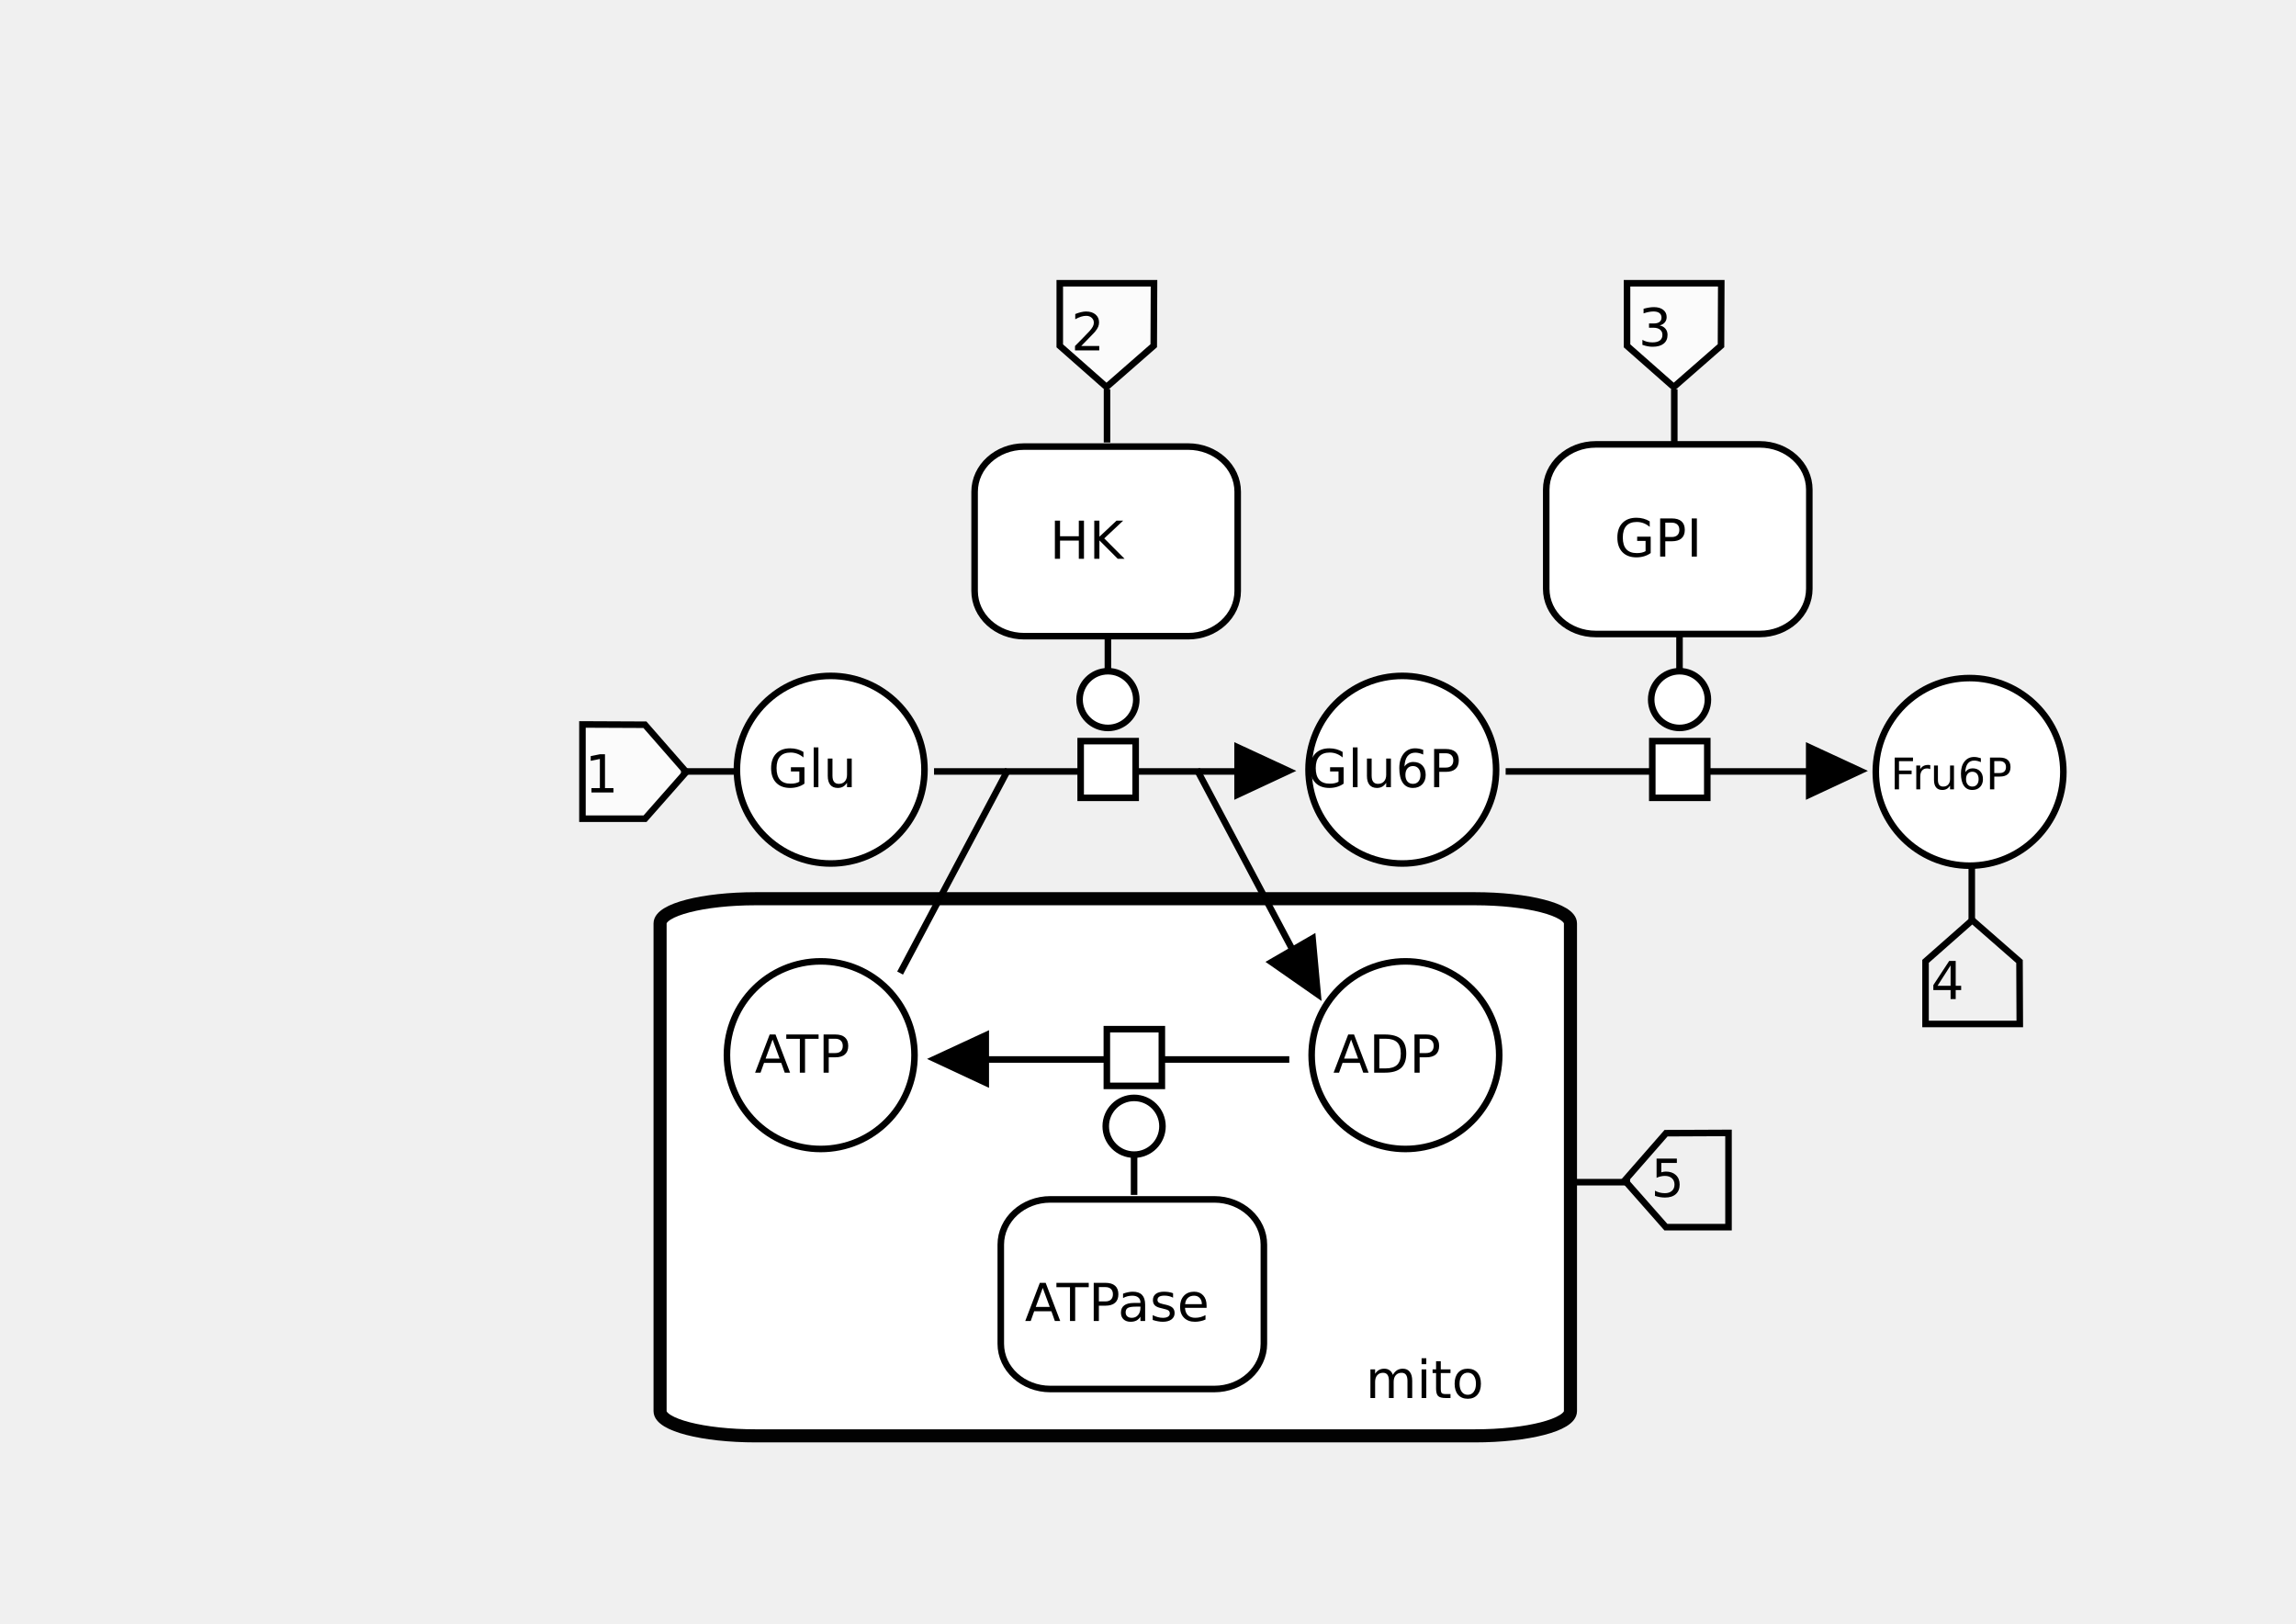
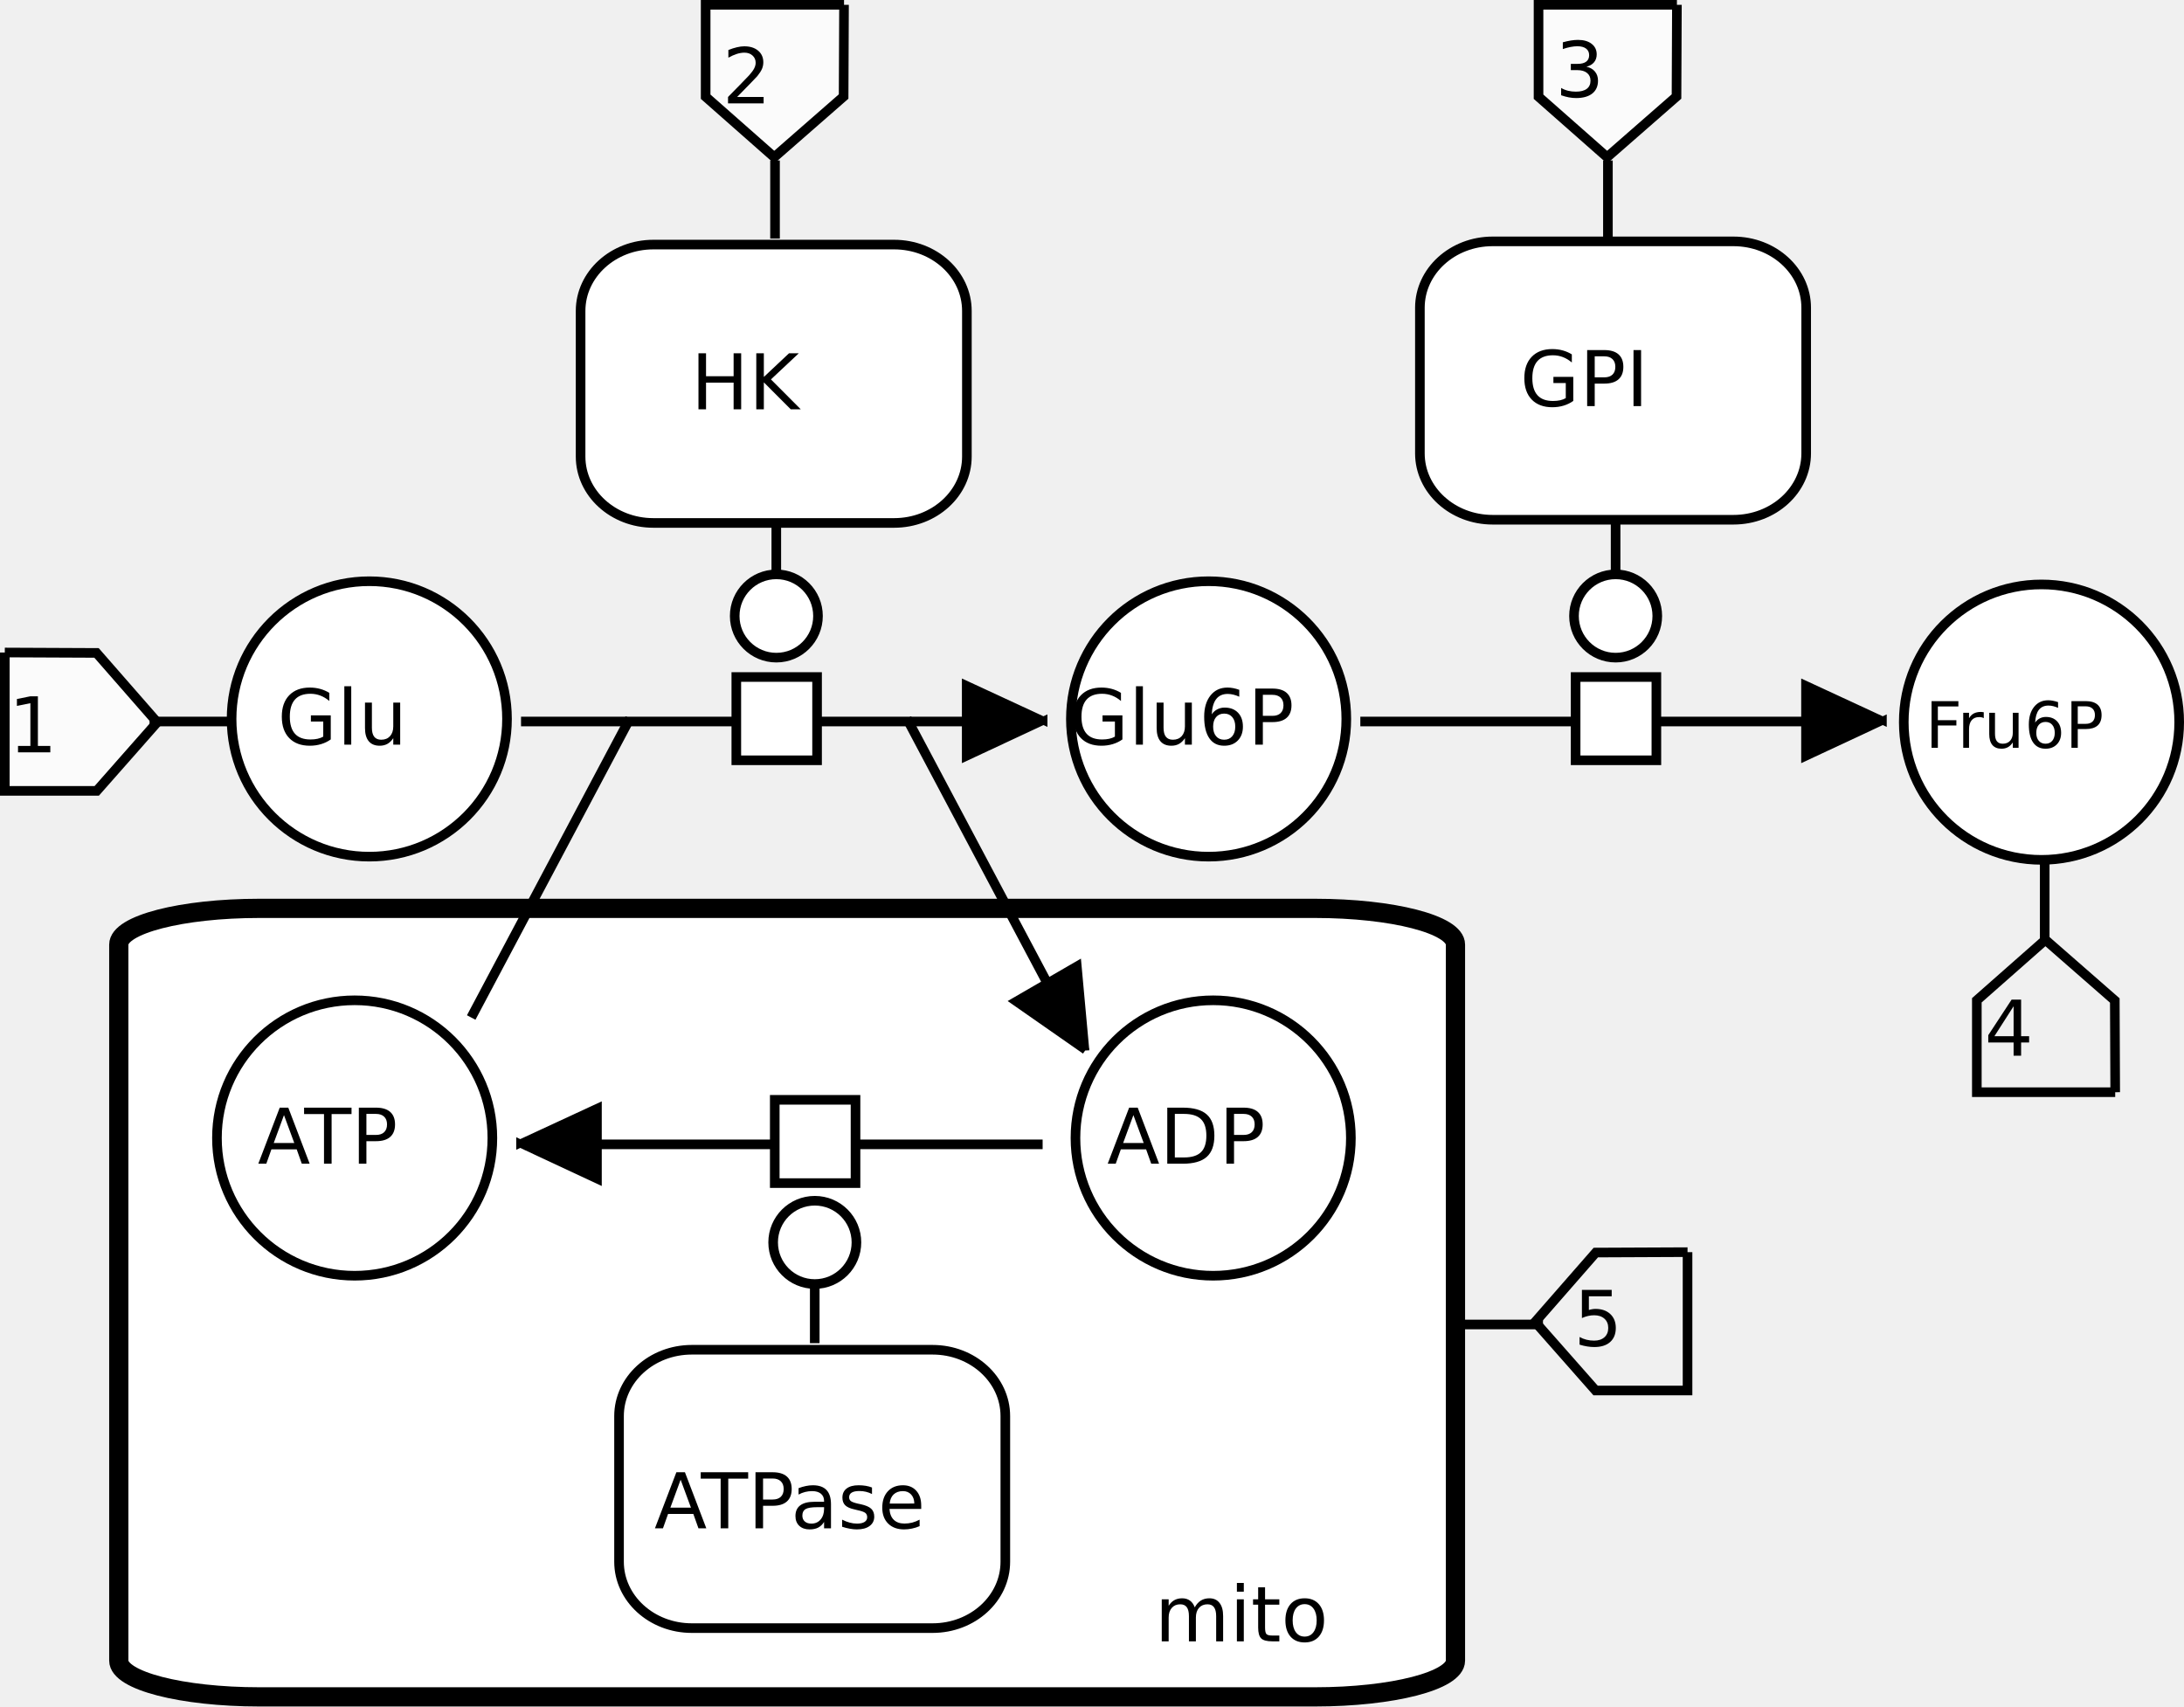
- <svg xmlns="http://www.w3.org/2000/svg" width="1052.362" height="744.094" id="svg2" version="1.0">
+ <svg xmlns="http://www.w3.org/2000/svg" width="681.772" height="532.71" id="svg2" version="1.0">
  <defs id="defs4">
-     <marker orient="auto" refY="0.0" refX="0.0" id="Arrow1Mend" style="overflow:visible;">
-       <path id="path2972" d="M 0.0,0.0 L 5.0,-5.0 L -12.5,0.0 L 5.0,5.0 L 0.0,0.0 z " style="fill-rule:evenodd;stroke:#000000;stroke-width:1.0pt;marker-start:none;" transform="scale(0.4) rotate(180) translate(10,0)" />
+     <marker orient="auto" refY="0" refX="0" id="Arrow1Mend" style="overflow:visible">
+       <path id="path2972" d="M 0,0 5,-5 -12.5,0 5,5 0,0 z" style="fill-rule:evenodd;stroke:#000000;stroke-width:1pt;marker-start:none" transform="matrix(-0.4,0,0,-0.4,-4,0)" />
    </marker>
-     <marker orient="auto" refY="0.0" refX="0.0" id="Arrow1Lend" style="overflow:visible;">
-       <path id="path2978" d="M 0.0,0.0 L 5.0,-5.0 L -12.5,0.0 L 5.0,5.0 L 0.0,0.0 z " style="fill-rule:evenodd;stroke:#000000;stroke-width:1.0pt;marker-start:none;" transform="scale(0.8) rotate(180) translate(12.5,0)" />
+     <marker orient="auto" refY="0" refX="0" id="Arrow1Lend" style="overflow:visible">
+       <path id="path2978" d="M 0,0 5,-5 -12.5,0 5,5 0,0 z" style="fill-rule:evenodd;stroke:#000000;stroke-width:1pt;marker-start:none" transform="matrix(-0.8,0,0,-0.8,-10,0)" />
    </marker>
  </defs>
-   <g id="layer2" style="opacity:1">
-     <path style="fill:none;fill-opacity:0.75;fill-rule:evenodd;stroke:black;stroke-width:3;stroke-linecap:butt;stroke-linejoin:miter;stroke-miterlimit:4;stroke-dasharray:none;stroke-opacity:1" d="M 792.257,519.178 L 763.626,519.306 L 744.69,540.968 L 763.561,562.375 L 792.257,562.375 L 792.257,519.178 z " id="path3452" />
-     <rect ry="11.314" y="411.859" x="302.545" height="246.148" width="417.268" id="rect3522" style="opacity:0.99;fill:white;fill-opacity:1;fill-rule:nonzero;stroke:black;stroke-width:6;stroke-linecap:round;stroke-miterlimit:4;stroke-dasharray:none;stroke-dashoffset:0;stroke-opacity:1" rx="43.841" />
-     <path style="fill:#ffffff;fill-opacity:1;fill-rule:nonzero;stroke:#000000;stroke-width:4.089;stroke-linecap:round;stroke-miterlimit:4;stroke-dasharray:none;stroke-dashoffset:0;stroke-opacity:1" id="path3524" d="M 363.655 267.302 A 58.589 58.589 0 1 1  246.477,267.302 A 58.589 58.589 0 1 1  363.655 267.302 z" transform="matrix(0.7337277,0,0,0.7337277,152.3403,287.4231)" />
-     <text id="text3526" y="491.57" x="377.291" style="font-size:12px;font-style:normal;font-weight:normal;fill:#000000;fill-opacity:1;stroke:none;stroke-width:1px;stroke-linecap:butt;stroke-linejoin:miter;stroke-opacity:1;font-family:Bitstream Vera Sans" xml:space="preserve">
+   <g id="layer2" transform="translate(-265.4638,-128.2964)">
+     <path style="fill:none;stroke:#000000;stroke-width:3;stroke-linecap:butt;stroke-linejoin:miter;stroke-miterlimit:4;stroke-opacity:1;stroke-dasharray:none" d="m 792.257,519.178 -28.631,0.127 -18.936,21.662 18.872,21.407 28.695,0 0,-43.197 z" id="path3452" />
+     <rect ry="11.314" y="411.859" x="302.545" height="246.148" width="417.268" id="rect3522" style="fill:#ffffff;fill-opacity:1;fill-rule:nonzero;stroke:#000000;stroke-width:6;stroke-linecap:round;stroke-miterlimit:4;stroke-opacity:1;stroke-dasharray:none;stroke-dashoffset:0" rx="43.841" />
+     <path style="fill:#ffffff;fill-opacity:1;fill-rule:nonzero;stroke:#000000;stroke-width:4.089;stroke-linecap:round;stroke-miterlimit:4;stroke-opacity:1;stroke-dasharray:none;stroke-dashoffset:0" id="path3524" d="m 363.655,267.302 c 0,32.358 -26.231,58.589 -58.589,58.589 -32.358,0 -58.589,-26.231 -58.589,-58.589 0,-32.358 26.231,-58.589 58.589,-58.589 32.358,0 58.589,26.231 58.589,58.589 z" transform="matrix(0.7337277,0,0,0.7337277,152.3403,287.4231)" />
+     <text id="text3526" y="491.57" x="377.291" style="font-size:12px;font-style:normal;font-weight:normal;fill:#000000;fill-opacity:1;stroke:none;font-family:Bitstream Vera Sans" xml:space="preserve">
      <tspan id="tspan3528" style="font-size:24px;font-weight:normal;text-align:center;text-anchor:middle" y="491.57" x="377.291">ATP</tspan>
    </text>
-     <path transform="matrix(0.7337277,0,0,0.7337277,420.3403,287.4231)" d="M 363.655 267.302 A 58.589 58.589 0 1 1  246.477,267.302 A 58.589 58.589 0 1 1  363.655 267.302 z" id="path3530" style="fill:#ffffff;fill-opacity:1;fill-rule:nonzero;stroke:#000000;stroke-width:4.089;stroke-linecap:round;stroke-miterlimit:4;stroke-dasharray:none;stroke-dashoffset:0;stroke-opacity:1" />
-     <text xml:space="preserve" style="font-size:12px;font-style:normal;font-weight:normal;fill:#000000;fill-opacity:1;stroke:none;stroke-width:1px;stroke-linecap:butt;stroke-linejoin:miter;stroke-opacity:1;font-family:Bitstream Vera Sans" x="645.291" y="491.57" id="text3532">
+     <path transform="matrix(0.7337277,0,0,0.7337277,420.3403,287.4231)" d="m 363.655,267.302 c 0,32.358 -26.231,58.589 -58.589,58.589 -32.358,0 -58.589,-26.231 -58.589,-58.589 0,-32.358 26.231,-58.589 58.589,-58.589 32.358,0 58.589,26.231 58.589,58.589 z" id="path3530" style="fill:#ffffff;fill-opacity:1;fill-rule:nonzero;stroke:#000000;stroke-width:4.089;stroke-linecap:round;stroke-miterlimit:4;stroke-opacity:1;stroke-dasharray:none;stroke-dashoffset:0" />
+     <text xml:space="preserve" style="font-size:12px;font-style:normal;font-weight:normal;fill:#000000;fill-opacity:1;stroke:none;font-family:Bitstream Vera Sans" x="645.291" y="491.57" id="text3532">
      <tspan x="645.291" y="491.57" style="font-size:24px;font-weight:normal;text-align:center;text-anchor:middle" id="tspan3534">ADP</tspan>
    </text>
-     <rect style="opacity:1;fill:#ffffff;fill-opacity:1;fill-rule:nonzero;stroke:#000000;stroke-width:3;stroke-miterlimit:4;stroke-dasharray:none;stroke-opacity:1" id="rect3191" width="120.587" height="86.897" x="458.706" y="549.646" ry="20.714" rx="22.714" />
-     <text xml:space="preserve" style="font-size:12px;font-style:normal;font-weight:normal;opacity:1;fill:#000000;fill-opacity:1;stroke:none;stroke-width:1px;stroke-linecap:butt;stroke-linejoin:miter;stroke-opacity:1;font-family:Bitstream Vera Sans" x="521.558" y="605.386" id="text3307">
+     <rect style="fill:#ffffff;fill-opacity:1;fill-rule:nonzero;stroke:#000000;stroke-width:3;stroke-miterlimit:4;stroke-opacity:1;stroke-dasharray:none" id="rect3191" width="120.587" height="86.897" x="458.706" y="549.646" ry="20.714" rx="22.714" />
+     <text xml:space="preserve" style="font-size:12px;font-style:normal;font-weight:normal;fill:#000000;fill-opacity:1;stroke:none;font-family:Bitstream Vera Sans" x="521.558" y="605.386" id="text3307">
      <tspan x="521.558" y="605.386" style="font-size:24px;font-weight:normal;text-align:center;text-anchor:middle" id="tspan3309">ATPase</tspan>
    </text>
    <g id="g2233" transform="matrix(-1,0,0,1,1019.052,0)">
-       <path id="path3331" d="M 428.113,485.529 L 569.569,485.529" style="fill:none;fill-opacity:0.75;fill-rule:evenodd;stroke:#000000;stroke-width:3;stroke-linecap:butt;stroke-linejoin:miter;stroke-miterlimit:4;stroke-dasharray:none;stroke-dashoffset:0;stroke-opacity:1" />
-       <path style="fill:#000000;fill-opacity:1;fill-rule:evenodd;stroke:#000000;stroke-width:2.492;stroke-linecap:butt;stroke-linejoin:miter;stroke-miterlimit:4;stroke-dasharray:none;stroke-opacity:1" d="M 591.193,485.268 L 566.983,474.054 L 566.983,496.572 L 591.193,485.268 z " id="path3333" />
+       <path id="path3331" d="m 428.113,485.529 141.456,0" style="fill:none;stroke:#000000;stroke-width:3;stroke-linecap:butt;stroke-linejoin:miter;stroke-miterlimit:4;stroke-opacity:1;stroke-dasharray:none;stroke-dashoffset:0" />
+       <path style="fill:#000000;fill-opacity:1;fill-rule:evenodd;stroke:#000000;stroke-width:2.492;stroke-linecap:butt;stroke-linejoin:miter;stroke-miterlimit:4;stroke-opacity:1;stroke-dasharray:none" d="m 591.193,485.268 -24.209,-11.215 0,22.518 24.209,-11.304 z" id="path3333" />
    </g>
-     <rect ry="12.606" rx="0" y="507.317" x="471.629" height="25.212" width="26" id="rect3335" style="fill:#ffffff;fill-opacity:1;fill-rule:nonzero;stroke:#000000;stroke-width:3;stroke-linecap:round;stroke-miterlimit:4;stroke-dasharray:none;stroke-dashoffset:0;stroke-opacity:1" transform="matrix(0,1,1,0,0,0)" />
+     <rect ry="12.606" rx="0" y="507.317" x="471.629" height="25.212" width="26" id="rect3335" style="fill:#ffffff;fill-opacity:1;fill-rule:nonzero;stroke:#000000;stroke-width:3;stroke-linecap:round;stroke-miterlimit:4;stroke-opacity:1;stroke-dasharray:none;stroke-dashoffset:0" transform="matrix(0,1,1,0,0,0)" />
    <g id="g3277" transform="translate(12.5,0)">
-       <path style="fill:none;fill-opacity:0.75;fill-rule:evenodd;stroke:#000000;stroke-width:3;stroke-linecap:butt;stroke-linejoin:miter;stroke-miterlimit:4;stroke-dasharray:none;stroke-dashoffset:0;stroke-opacity:1" d="M 507.3,521.706 L 507.3,547.593" id="path3343" />
-       <path transform="translate(89.31417,66.03657)" d="M 431 450.095 A 13 13 0 1 1  405,450.095 A 13 13 0 1 1  431 450.095 z" id="path3305" style="opacity:1;fill:#ffffff;fill-opacity:1;fill-rule:nonzero;stroke:#000000;stroke-width:3;stroke-linecap:round;stroke-miterlimit:4;stroke-dasharray:none;stroke-dashoffset:0;stroke-opacity:1" />
+       <path style="fill:none;stroke:#000000;stroke-width:3;stroke-linecap:butt;stroke-linejoin:miter;stroke-miterlimit:4;stroke-opacity:1;stroke-dasharray:none;stroke-dashoffset:0" d="m 507.3,521.706 0,25.887" id="path3343" />
+       <path transform="translate(89.31417,66.03657)" d="m 431,450.095 c 0,7.18 -5.82,13 -13,13 -7.18,0 -13,-5.82 -13,-13 0,-7.18 5.82,-13 13,-13 7.18,0 13,5.82 13,13 z" id="path3305" style="fill:#ffffff;fill-opacity:1;fill-rule:nonzero;stroke:#000000;stroke-width:3;stroke-linecap:round;stroke-miterlimit:4;stroke-opacity:1;stroke-dasharray:none;stroke-dashoffset:0" />
    </g>
-     <path id="path3555" d="M 266.964,331.989 L 295.595,332.117 L 314.531,353.779 L 295.659,375.186 L 266.964,375.186 L 266.964,331.989 z " style="fill:#ffffff;fill-opacity:0.75;fill-rule:evenodd;stroke:#000000;stroke-width:3;stroke-linecap:butt;stroke-linejoin:miter;stroke-miterlimit:4;stroke-dasharray:none;stroke-opacity:1" />
-     <path style="fill:#ffffff;fill-opacity:1;fill-rule:nonzero;stroke:#000000;stroke-width:4.089;stroke-linecap:round;stroke-miterlimit:4;stroke-dasharray:none;stroke-dashoffset:0;stroke-opacity:1" id="path2258" d="M 363.655 267.302 A 58.589 58.589 0 1 1  246.477,267.302 A 58.589 58.589 0 1 1  363.655 267.302 z" transform="matrix(0.7337277,0,0,0.7337277,156.9118,156.5997)" />
-     <text id="text2260" y="360.746" x="381.863" style="font-size:12px;font-style:normal;font-weight:normal;fill:#000000;fill-opacity:1;stroke:none;stroke-width:1px;stroke-linecap:butt;stroke-linejoin:miter;stroke-opacity:1;font-family:Bitstream Vera Sans" xml:space="preserve">
+     <path id="path3555" d="m 266.964,331.989 28.631,0.127 18.936,21.662 -18.872,21.407 -28.695,0 0,-43.197 z" style="fill:#ffffff;fill-opacity:0.75;fill-rule:evenodd;stroke:#000000;stroke-width:3;stroke-linecap:butt;stroke-linejoin:miter;stroke-miterlimit:4;stroke-opacity:1;stroke-dasharray:none" />
+     <path style="fill:#ffffff;fill-opacity:1;fill-rule:nonzero;stroke:#000000;stroke-width:4.089;stroke-linecap:round;stroke-miterlimit:4;stroke-opacity:1;stroke-dasharray:none;stroke-dashoffset:0" id="path2258" d="m 363.655,267.302 c 0,32.358 -26.231,58.589 -58.589,58.589 -32.358,0 -58.589,-26.231 -58.589,-58.589 0,-32.358 26.231,-58.589 58.589,-58.589 32.358,0 58.589,26.231 58.589,58.589 z" transform="matrix(0.7337277,0,0,0.7337277,156.9118,156.5997)" />
+     <text id="text2260" y="360.746" x="381.863" style="font-size:12px;font-style:normal;font-weight:normal;fill:#000000;fill-opacity:1;stroke:none;font-family:Bitstream Vera Sans" xml:space="preserve">
      <tspan id="tspan2262" style="font-size:24px;font-weight:normal;text-align:center;text-anchor:middle" y="360.746" x="381.863">Glu</tspan>
    </text>
-     <path transform="matrix(0.7337277,0,0,0.7337277,418.9119,156.5997)" d="M 363.655 267.302 A 58.589 58.589 0 1 1  246.477,267.302 A 58.589 58.589 0 1 1  363.655 267.302 z" id="path2264" style="fill:#ffffff;fill-opacity:1;fill-rule:nonzero;stroke:#000000;stroke-width:4.089;stroke-linecap:round;stroke-miterlimit:4;stroke-dasharray:none;stroke-dashoffset:0;stroke-opacity:1" />
-     <text xml:space="preserve" style="font-size:12px;font-style:normal;font-weight:normal;fill:#000000;fill-opacity:1;stroke:none;stroke-width:1px;stroke-linecap:butt;stroke-linejoin:miter;stroke-opacity:1;font-family:Bitstream Vera Sans" x="643.863" y="360.746" id="text2266">
+     <path transform="matrix(0.7337277,0,0,0.7337277,418.9119,156.5997)" d="m 363.655,267.302 c 0,32.358 -26.231,58.589 -58.589,58.589 -32.358,0 -58.589,-26.231 -58.589,-58.589 0,-32.358 26.231,-58.589 58.589,-58.589 32.358,0 58.589,26.231 58.589,58.589 z" id="path2264" style="fill:#ffffff;fill-opacity:1;fill-rule:nonzero;stroke:#000000;stroke-width:4.089;stroke-linecap:round;stroke-miterlimit:4;stroke-opacity:1;stroke-dasharray:none;stroke-dashoffset:0" />
+     <text xml:space="preserve" style="font-size:12px;font-style:normal;font-weight:normal;fill:#000000;fill-opacity:1;stroke:none;font-family:Bitstream Vera Sans" x="643.863" y="360.746" id="text2266">
      <tspan x="643.863" y="360.746" style="font-size:24px;font-weight:normal;text-align:center;text-anchor:middle" id="tspan2268">Glu6P</tspan>
    </text>
-     <path style="fill:#ffffff;fill-opacity:1;fill-rule:nonzero;stroke:#000000;stroke-width:4.089;stroke-linecap:round;stroke-miterlimit:4;stroke-dasharray:none;stroke-dashoffset:0;stroke-opacity:1" id="path2270" d="M 363.655 267.302 A 58.589 58.589 0 1 1  246.477,267.302 A 58.589 58.589 0 1 1  363.655 267.302 z" transform="matrix(0.7337277,0,0,0.7337277,678.9118,157.5997)" />
-     <text id="text2272" y="361.746" x="903.863" style="font-size:12px;font-style:normal;font-weight:normal;fill:#000000;fill-opacity:1;stroke:none;stroke-width:1px;stroke-linecap:butt;stroke-linejoin:miter;stroke-opacity:1;font-family:Bitstream Vera Sans" xml:space="preserve">
+     <path style="fill:#ffffff;fill-opacity:1;fill-rule:nonzero;stroke:#000000;stroke-width:4.089;stroke-linecap:round;stroke-miterlimit:4;stroke-opacity:1;stroke-dasharray:none;stroke-dashoffset:0" id="path2270" d="m 363.655,267.302 c 0,32.358 -26.231,58.589 -58.589,58.589 -32.358,0 -58.589,-26.231 -58.589,-58.589 0,-32.358 26.231,-58.589 58.589,-58.589 32.358,0 58.589,26.231 58.589,58.589 z" transform="matrix(0.7337277,0,0,0.7337277,678.9118,157.5997)" />
+     <text id="text2272" y="361.746" x="903.863" style="font-size:12px;font-style:normal;font-weight:normal;fill:#000000;fill-opacity:1;stroke:none;font-family:Bitstream Vera Sans" xml:space="preserve">
      <tspan id="tspan2274" style="font-size:20px;font-weight:normal;text-align:center;text-anchor:middle" y="361.746" x="903.863">Fru6P</tspan>
    </text>
-     <text xml:space="preserve" style="font-size:12px;font-style:normal;font-weight:normal;opacity:1;fill:black;fill-opacity:1;stroke:none;stroke-width:1px;stroke-linecap:butt;stroke-linejoin:miter;stroke-opacity:1;font-family:Bitstream Vera Sans" x="662.545" y="640.673" id="text3251">
+     <text xml:space="preserve" style="font-size:12px;font-style:normal;font-weight:normal;fill:#000000;fill-opacity:1;stroke:none;font-family:Bitstream Vera Sans" x="662.545" y="640.673" id="text3251">
      <tspan x="662.545" y="640.673" style="font-size:24px;font-weight:normal;text-align:center;text-anchor:middle" id="tspan3253">mito</tspan>
    </text>
    <g id="g3297">
-       <path style="fill:none;fill-opacity:0.75;fill-rule:evenodd;stroke:#000000;stroke-width:3;stroke-linecap:butt;stroke-linejoin:miter;stroke-miterlimit:4;stroke-dasharray:none;stroke-dashoffset:0;stroke-opacity:1" d="M 428.113,353.529 L 569.569,353.529" id="path3259" />
-       <path id="path3261" d="M 591.193,353.268 L 566.983,342.054 L 566.983,364.572 L 591.193,353.268 z " style="fill:#000000;fill-opacity:1;fill-rule:evenodd;stroke:#000000;stroke-width:2.492;stroke-linecap:butt;stroke-linejoin:miter;stroke-miterlimit:4;stroke-dasharray:none;stroke-opacity:1" />
-       <rect ry="12.606" rx="0" y="495.317" x="339.629" height="25.212" width="26" id="rect3263" style="fill:#ffffff;fill-opacity:1;fill-rule:nonzero;stroke:#000000;stroke-width:3;stroke-linecap:round;stroke-miterlimit:4;stroke-dasharray:none;stroke-dashoffset:0;stroke-opacity:1" transform="matrix(0,1,1,0,0,0)" />
+       <path style="fill:none;stroke:#000000;stroke-width:3;stroke-linecap:butt;stroke-linejoin:miter;stroke-miterlimit:4;stroke-opacity:1;stroke-dasharray:none;stroke-dashoffset:0" d="m 428.113,353.529 141.456,0" id="path3259" />
+       <path id="path3261" d="m 591.193,353.268 -24.209,-11.215 0,22.518 24.209,-11.304 z" style="fill:#000000;fill-opacity:1;fill-rule:evenodd;stroke:#000000;stroke-width:2.492;stroke-linecap:butt;stroke-linejoin:miter;stroke-miterlimit:4;stroke-opacity:1;stroke-dasharray:none" />
+       <rect ry="12.606" rx="0" y="495.317" x="339.629" height="25.212" width="26" id="rect3263" style="fill:#ffffff;fill-opacity:1;fill-rule:nonzero;stroke:#000000;stroke-width:3;stroke-linecap:round;stroke-miterlimit:4;stroke-opacity:1;stroke-dasharray:none;stroke-dashoffset:0" transform="matrix(0,1,1,0,0,0)" />
    </g>
-     <path style="fill:none;fill-opacity:0.75;fill-rule:evenodd;stroke:#000000;stroke-width:3;stroke-linecap:butt;stroke-linejoin:miter;stroke-miterlimit:4;stroke-dasharray:none;stroke-dashoffset:0;stroke-opacity:1" d="M 690.113,353.529 L 831.569,353.529" id="path3265" />
-     <path id="path3267" d="M 853.193,353.268 L 828.983,342.054 L 828.983,364.572 L 853.193,353.268 z " style="fill:#000000;fill-opacity:1;fill-rule:evenodd;stroke:#000000;stroke-width:2.492;stroke-linecap:butt;stroke-linejoin:miter;stroke-miterlimit:4;stroke-dasharray:none;stroke-opacity:1" />
-     <rect ry="12.606" rx="0" y="757.317" x="339.629" height="25.212" width="26" id="rect3269" style="fill:#ffffff;fill-opacity:1;fill-rule:nonzero;stroke:#000000;stroke-width:3;stroke-linecap:round;stroke-miterlimit:4;stroke-dasharray:none;stroke-dashoffset:0;stroke-opacity:1" transform="matrix(0,1,1,0,0,0)" />
+     <path style="fill:none;stroke:#000000;stroke-width:3;stroke-linecap:butt;stroke-linejoin:miter;stroke-miterlimit:4;stroke-opacity:1;stroke-dasharray:none;stroke-dashoffset:0" d="m 690.113,353.529 141.456,0" id="path3265" />
+     <path id="path3267" d="m 853.193,353.268 -24.209,-11.215 0,22.518 24.209,-11.304 z" style="fill:#000000;fill-opacity:1;fill-rule:evenodd;stroke:#000000;stroke-width:2.492;stroke-linecap:butt;stroke-linejoin:miter;stroke-miterlimit:4;stroke-opacity:1;stroke-dasharray:none" />
+     <rect ry="12.606" rx="0" y="757.317" x="339.629" height="25.212" width="26" id="rect3269" style="fill:#ffffff;fill-opacity:1;fill-rule:nonzero;stroke:#000000;stroke-width:3;stroke-linecap:round;stroke-miterlimit:4;stroke-opacity:1;stroke-dasharray:none;stroke-dashoffset:0" transform="matrix(0,1,1,0,0,0)" />
    <g transform="matrix(1,0,0,-1,0.5,836.7237)" id="g3281">
-       <path id="path3283" d="M 507.3,521.706 L 507.3,547.593" style="fill:none;fill-opacity:0.75;fill-rule:evenodd;stroke:#000000;stroke-width:3;stroke-linecap:butt;stroke-linejoin:miter;stroke-miterlimit:4;stroke-dasharray:none;stroke-dashoffset:0;stroke-opacity:1" />
-       <path style="opacity:1;fill:#ffffff;fill-opacity:1;fill-rule:nonzero;stroke:#000000;stroke-width:3;stroke-linecap:round;stroke-miterlimit:4;stroke-dasharray:none;stroke-dashoffset:0;stroke-opacity:1" id="path3285" d="M 431 450.095 A 13 13 0 1 1  405,450.095 A 13 13 0 1 1  431 450.095 z" transform="translate(89.31417,66.03657)" />
+       <path id="path3283" d="m 507.3,521.706 0,25.887" style="fill:none;stroke:#000000;stroke-width:3;stroke-linecap:butt;stroke-linejoin:miter;stroke-miterlimit:4;stroke-opacity:1;stroke-dasharray:none;stroke-dashoffset:0" />
+       <path style="fill:#ffffff;fill-opacity:1;fill-rule:nonzero;stroke:#000000;stroke-width:3;stroke-linecap:round;stroke-miterlimit:4;stroke-opacity:1;stroke-dasharray:none;stroke-dashoffset:0" id="path3285" d="m 431,450.095 c 0,7.18 -5.82,13 -13,13 -7.18,0 -13,-5.82 -13,-13 0,-7.18 5.82,-13 13,-13 7.18,0 13,5.82 13,13 z" transform="translate(89.31417,66.03657)" />
    </g>
    <g id="g3287" transform="matrix(1,0,0,-1,262.5,836.7237)">
-       <path style="fill:none;fill-opacity:0.75;fill-rule:evenodd;stroke:#000000;stroke-width:3;stroke-linecap:butt;stroke-linejoin:miter;stroke-miterlimit:4;stroke-dasharray:none;stroke-dashoffset:0;stroke-opacity:1" d="M 507.3,521.706 L 507.3,547.593" id="path3289" />
-       <path transform="translate(89.31417,66.03657)" d="M 431 450.095 A 13 13 0 1 1  405,450.095 A 13 13 0 1 1  431 450.095 z" id="path3291" style="opacity:1;fill:#ffffff;fill-opacity:1;fill-rule:nonzero;stroke:#000000;stroke-width:3;stroke-linecap:round;stroke-miterlimit:4;stroke-dasharray:none;stroke-dashoffset:0;stroke-opacity:1" />
+       <path style="fill:none;stroke:#000000;stroke-width:3;stroke-linecap:butt;stroke-linejoin:miter;stroke-miterlimit:4;stroke-opacity:1;stroke-dasharray:none;stroke-dashoffset:0" d="m 507.3,521.706 0,25.887" id="path3289" />
+       <path transform="translate(89.31417,66.03657)" d="m 431,450.095 c 0,7.18 -5.82,13 -13,13 -7.18,0 -13,-5.82 -13,-13 0,-7.18 5.82,-13 13,-13 7.18,0 13,5.82 13,13 z" id="path3291" style="fill:#ffffff;fill-opacity:1;fill-rule:nonzero;stroke:#000000;stroke-width:3;stroke-linecap:round;stroke-miterlimit:4;stroke-opacity:1;stroke-dasharray:none;stroke-dashoffset:0" />
    </g>
-     <path style="fill:none;fill-opacity:0.75;fill-rule:evenodd;stroke:#000000;stroke-width:3;stroke-linecap:butt;stroke-linejoin:miter;stroke-miterlimit:4;stroke-dasharray:none;stroke-dashoffset:0;stroke-opacity:1" d="M 312.151,353.529 L 336.531,353.529" id="path3293" />
-     <path id="path3549" d="M 925.76,469.25 L 925.633,440.619 L 903.97,421.683 L 882.563,440.555 L 882.563,469.25 L 925.76,469.25 z " style="fill:none;fill-opacity:0.75;fill-rule:evenodd;stroke:black;stroke-width:3;stroke-linecap:butt;stroke-linejoin:miter;stroke-miterlimit:4;stroke-dasharray:none;stroke-opacity:1" />
-     <path id="path3310" d="M 903.755,397.339 L 903.755,421.719" style="fill:none;fill-opacity:0.75;fill-rule:evenodd;stroke:black;stroke-width:3;stroke-linecap:butt;stroke-linejoin:miter;stroke-miterlimit:4;stroke-dasharray:none;stroke-dashoffset:0;stroke-opacity:1" />
-     <path id="path3328" d="M 788.94,129.796 L 788.812,158.427 L 767.15,177.364 L 745.743,158.492 L 745.743,129.796 L 788.94,129.796 z " style="fill:white;fill-opacity:0.75;fill-rule:evenodd;stroke:black;stroke-width:3;stroke-linecap:butt;stroke-linejoin:miter;stroke-miterlimit:4;stroke-dasharray:none;stroke-opacity:1" />
-     <path id="path3332" d="M 767.4,178.398 L 767.4,202.778" style="fill:none;fill-opacity:0.75;fill-rule:evenodd;stroke:black;stroke-width:3;stroke-linecap:butt;stroke-linejoin:miter;stroke-miterlimit:4;stroke-dasharray:none;stroke-dashoffset:0;stroke-opacity:1" />
-     <path style="fill:white;fill-opacity:0.75;fill-rule:evenodd;stroke:black;stroke-width:3;stroke-linecap:butt;stroke-linejoin:miter;stroke-miterlimit:4;stroke-dasharray:none;stroke-opacity:1" d="M 528.94,129.796 L 528.812,158.427 L 507.15,177.364 L 485.743,158.492 L 485.743,129.796 L 528.94,129.796 z " id="path3338" />
-     <path style="fill:none;fill-opacity:0.75;fill-rule:evenodd;stroke:black;stroke-width:3;stroke-linecap:butt;stroke-linejoin:miter;stroke-miterlimit:4;stroke-dasharray:none;stroke-dashoffset:0;stroke-opacity:1" d="M 507.4,178.398 L 507.4,202.778" id="path3342" />
-     <path id="path3344" d="M 412.557,445.931 L 462.089,352.593" style="fill:none;fill-opacity:0.75;fill-rule:evenodd;stroke:#000000;stroke-width:3;stroke-linecap:butt;stroke-linejoin:miter;stroke-miterlimit:4;stroke-dasharray:none;stroke-dashoffset:0;stroke-opacity:1" />
-     <path style="fill:none;fill-opacity:0.75;fill-rule:evenodd;stroke:#000000;stroke-width:3;stroke-linecap:butt;stroke-linejoin:miter;stroke-miterlimit:4;stroke-dasharray:none;stroke-dashoffset:0;stroke-opacity:1" d="M 598.089,445.931 L 548.557,352.593" id="path3346" />
-     <path style="fill:#000000;fill-opacity:1;fill-rule:evenodd;stroke:#000000;stroke-width:2.492;stroke-linecap:butt;stroke-linejoin:miter;stroke-miterlimit:4;stroke-dasharray:none;stroke-opacity:1" d="M 604.255,456.172 L 601.827,429.603 L 582.341,440.888 L 604.255,456.172 z " id="path3348" />
-     <text xml:space="preserve" style="font-size:12px;font-style:normal;font-weight:normal;fill:#000000;fill-opacity:1;stroke:none;stroke-width:1px;stroke-linecap:butt;stroke-linejoin:miter;stroke-opacity:1;font-family:Bitstream Vera Sans" x="285.277" y="363.161" id="text3354">
+     <path style="fill:none;stroke:#000000;stroke-width:3;stroke-linecap:butt;stroke-linejoin:miter;stroke-miterlimit:4;stroke-opacity:1;stroke-dasharray:none;stroke-dashoffset:0" d="m 312.151,353.529 24.38,0" id="path3293" />
+     <path id="path3549" d="m 925.76,469.25 -0.127,-28.631 -21.662,-18.936 -21.407,18.872 0,28.695 43.197,0 z" style="fill:none;stroke:#000000;stroke-width:3;stroke-linecap:butt;stroke-linejoin:miter;stroke-miterlimit:4;stroke-opacity:1;stroke-dasharray:none" />
+     <path id="path3310" d="m 903.755,397.339 0,24.38" style="fill:none;stroke:#000000;stroke-width:3;stroke-linecap:butt;stroke-linejoin:miter;stroke-miterlimit:4;stroke-opacity:1;stroke-dasharray:none;stroke-dashoffset:0" />
+     <path id="path3328" d="m 788.94,129.796 -0.127,28.631 -21.662,18.936 -21.407,-18.872 0,-28.695 43.197,0 z" style="fill:#ffffff;fill-opacity:0.75;fill-rule:evenodd;stroke:#000000;stroke-width:3;stroke-linecap:butt;stroke-linejoin:miter;stroke-miterlimit:4;stroke-opacity:1;stroke-dasharray:none" />
+     <path id="path3332" d="m 767.4,178.398 0,24.38" style="fill:none;stroke:#000000;stroke-width:3;stroke-linecap:butt;stroke-linejoin:miter;stroke-miterlimit:4;stroke-opacity:1;stroke-dasharray:none;stroke-dashoffset:0" />
+     <path style="fill:#ffffff;fill-opacity:0.75;fill-rule:evenodd;stroke:#000000;stroke-width:3;stroke-linecap:butt;stroke-linejoin:miter;stroke-miterlimit:4;stroke-opacity:1;stroke-dasharray:none" d="m 528.94,129.796 -0.127,28.631 -21.662,18.936 -21.407,-18.872 0,-28.695 43.197,0 z" id="path3338" />
+     <path style="fill:none;stroke:#000000;stroke-width:3;stroke-linecap:butt;stroke-linejoin:miter;stroke-miterlimit:4;stroke-opacity:1;stroke-dasharray:none;stroke-dashoffset:0" d="m 507.4,178.398 0,24.38" id="path3342" />
+     <path id="path3344" d="M 412.557,445.931 462.089,352.593" style="fill:none;stroke:#000000;stroke-width:3;stroke-linecap:butt;stroke-linejoin:miter;stroke-miterlimit:4;stroke-opacity:1;stroke-dasharray:none;stroke-dashoffset:0" />
+     <path style="fill:none;stroke:#000000;stroke-width:3;stroke-linecap:butt;stroke-linejoin:miter;stroke-miterlimit:4;stroke-opacity:1;stroke-dasharray:none;stroke-dashoffset:0" d="M 598.089,445.931 548.557,352.593" id="path3346" />
+     <path style="fill:#000000;fill-opacity:1;fill-rule:evenodd;stroke:#000000;stroke-width:2.492;stroke-linecap:butt;stroke-linejoin:miter;stroke-miterlimit:4;stroke-opacity:1;stroke-dasharray:none" d="m 604.255,456.172 -2.428,-26.57 -19.486,11.285 21.914,15.284 z" id="path3348" />
+     <text xml:space="preserve" style="font-size:12px;font-style:normal;font-weight:normal;fill:#000000;fill-opacity:1;stroke:none;font-family:Bitstream Vera Sans" x="285.277" y="363.161" id="text3354">
      <tspan x="285.277" y="363.161" style="font-size:24px;font-weight:normal;text-align:center;text-anchor:middle" id="tspan3356">1</tspan>
    </text>
-     <text xml:space="preserve" style="font-size:12px;font-style:normal;font-weight:normal;fill:black;fill-opacity:1;stroke:none;stroke-width:1px;stroke-linecap:butt;stroke-linejoin:miter;stroke-opacity:1;font-family:Bitstream Vera Sans" x="508.137" y="160.561" id="text3362">
+     <text xml:space="preserve" style="font-size:12px;font-style:normal;font-weight:normal;fill:#000000;fill-opacity:1;stroke:none;font-family:Bitstream Vera Sans" x="508.137" y="160.561" id="text3362">
      <tspan x="508.137" y="160.561" style="font-size:24px;font-weight:normal;text-align:center;text-anchor:middle" id="tspan3364">2</tspan>
    </text>
-     <text xml:space="preserve" style="font-size:12px;font-style:normal;font-weight:normal;fill:black;fill-opacity:1;stroke:none;stroke-width:1px;stroke-linecap:butt;stroke-linejoin:miter;stroke-opacity:1;font-family:Bitstream Vera Sans" x="768.137" y="158.561" id="text3370">
+     <text xml:space="preserve" style="font-size:12px;font-style:normal;font-weight:normal;fill:#000000;fill-opacity:1;stroke:none;font-family:Bitstream Vera Sans" x="768.137" y="158.561" id="text3370">
      <tspan x="768.137" y="158.561" style="font-size:24px;font-weight:normal;text-align:center;text-anchor:middle" id="tspan3372">3</tspan>
    </text>
-     <text id="text3374" y="457.853" x="902.137" style="font-size:12px;font-style:normal;font-weight:normal;fill:black;fill-opacity:1;stroke:none;stroke-width:1px;stroke-linecap:butt;stroke-linejoin:miter;stroke-opacity:1;font-family:Bitstream Vera Sans" xml:space="preserve">
+     <text id="text3374" y="457.853" x="902.137" style="font-size:12px;font-style:normal;font-weight:normal;fill:#000000;fill-opacity:1;stroke:none;font-family:Bitstream Vera Sans" xml:space="preserve">
      <tspan id="tspan3376" style="font-size:24px;font-weight:normal;text-align:center;text-anchor:middle" y="457.853" x="902.137">4</tspan>
    </text>
-     <text xml:space="preserve" style="font-size:12px;font-style:normal;font-weight:normal;fill:black;fill-opacity:1;stroke:none;stroke-width:1px;stroke-linecap:butt;stroke-linejoin:miter;stroke-opacity:1;font-family:Bitstream Vera Sans" x="773.863" y="548.456" id="text3386">
+     <text xml:space="preserve" style="font-size:12px;font-style:normal;font-weight:normal;fill:#000000;fill-opacity:1;stroke:none;font-family:Bitstream Vera Sans" x="773.863" y="548.456" id="text3386">
      <tspan x="773.863" y="548.456" style="font-size:24px;font-weight:normal;text-align:center;text-anchor:middle" id="tspan3388">5</tspan>
    </text>
-     <rect rx="22.714" ry="20.714" y="204.646" x="446.706" height="86.897" width="120.587" id="rect3181" style="opacity:1;fill:white;fill-opacity:1;fill-rule:nonzero;stroke:black;stroke-width:3;stroke-miterlimit:4;stroke-dasharray:none;stroke-opacity:1" />
-     <text id="text3183" y="256.08" x="507.575" style="font-size:12px;font-style:normal;font-weight:normal;opacity:1;fill:black;fill-opacity:1;stroke:none;stroke-width:1px;stroke-linecap:butt;stroke-linejoin:miter;stroke-opacity:1;font-family:Bitstream Vera Sans" xml:space="preserve">
+     <rect rx="22.714" ry="20.714" y="204.646" x="446.706" height="86.897" width="120.587" id="rect3181" style="fill:#ffffff;fill-opacity:1;fill-rule:nonzero;stroke:#000000;stroke-width:3;stroke-miterlimit:4;stroke-opacity:1;stroke-dasharray:none" />
+     <text id="text3183" y="256.08" x="507.575" style="font-size:12px;font-style:normal;font-weight:normal;fill:#000000;fill-opacity:1;stroke:none;font-family:Bitstream Vera Sans" xml:space="preserve">
      <tspan id="tspan3185" style="font-size:24px;font-weight:normal;text-align:center;text-anchor:middle" y="256.08" x="507.575">HK</tspan>
    </text>
-     <rect style="opacity:1;fill:white;fill-opacity:1;fill-rule:nonzero;stroke:black;stroke-width:3;stroke-miterlimit:4;stroke-dasharray:none;stroke-opacity:1" id="rect2809" width="120.587" height="86.897" x="708.706" y="203.646" ry="20.714" rx="22.714" />
-     <text xml:space="preserve" style="font-size:12px;font-style:normal;font-weight:normal;opacity:1;fill:black;fill-opacity:1;stroke:none;stroke-width:1px;stroke-linecap:butt;stroke-linejoin:miter;stroke-opacity:1;font-family:Bitstream Vera Sans" x="769.575" y="255.08" id="text2811">
+     <rect style="fill:#ffffff;fill-opacity:1;fill-rule:nonzero;stroke:#000000;stroke-width:3;stroke-miterlimit:4;stroke-opacity:1;stroke-dasharray:none" id="rect2809" width="120.587" height="86.897" x="708.706" y="203.646" ry="20.714" rx="22.714" />
+     <text xml:space="preserve" style="font-size:12px;font-style:normal;font-weight:normal;fill:#000000;fill-opacity:1;stroke:none;font-family:Bitstream Vera Sans" x="769.575" y="255.08" id="text2811">
      <tspan x="769.575" y="255.08" style="font-size:24px;font-weight:normal;text-align:center;text-anchor:middle" id="tspan2813">GPI</tspan>
    </text>
-     <path style="fill:none;fill-opacity:0.75;fill-rule:evenodd;stroke:black;stroke-width:3;stroke-linecap:butt;stroke-linejoin:miter;stroke-miterlimit:4;stroke-dasharray:none;stroke-dashoffset:0;stroke-opacity:1" d="M 747.128,541.758 L 722.749,541.758" id="path5361" />
+     <path style="fill:none;stroke:#000000;stroke-width:3;stroke-linecap:butt;stroke-linejoin:miter;stroke-miterlimit:4;stroke-opacity:1;stroke-dasharray:none;stroke-dashoffset:0" d="m 747.128,541.758 -24.38,0" id="path5361" />
  </g>
</svg>
